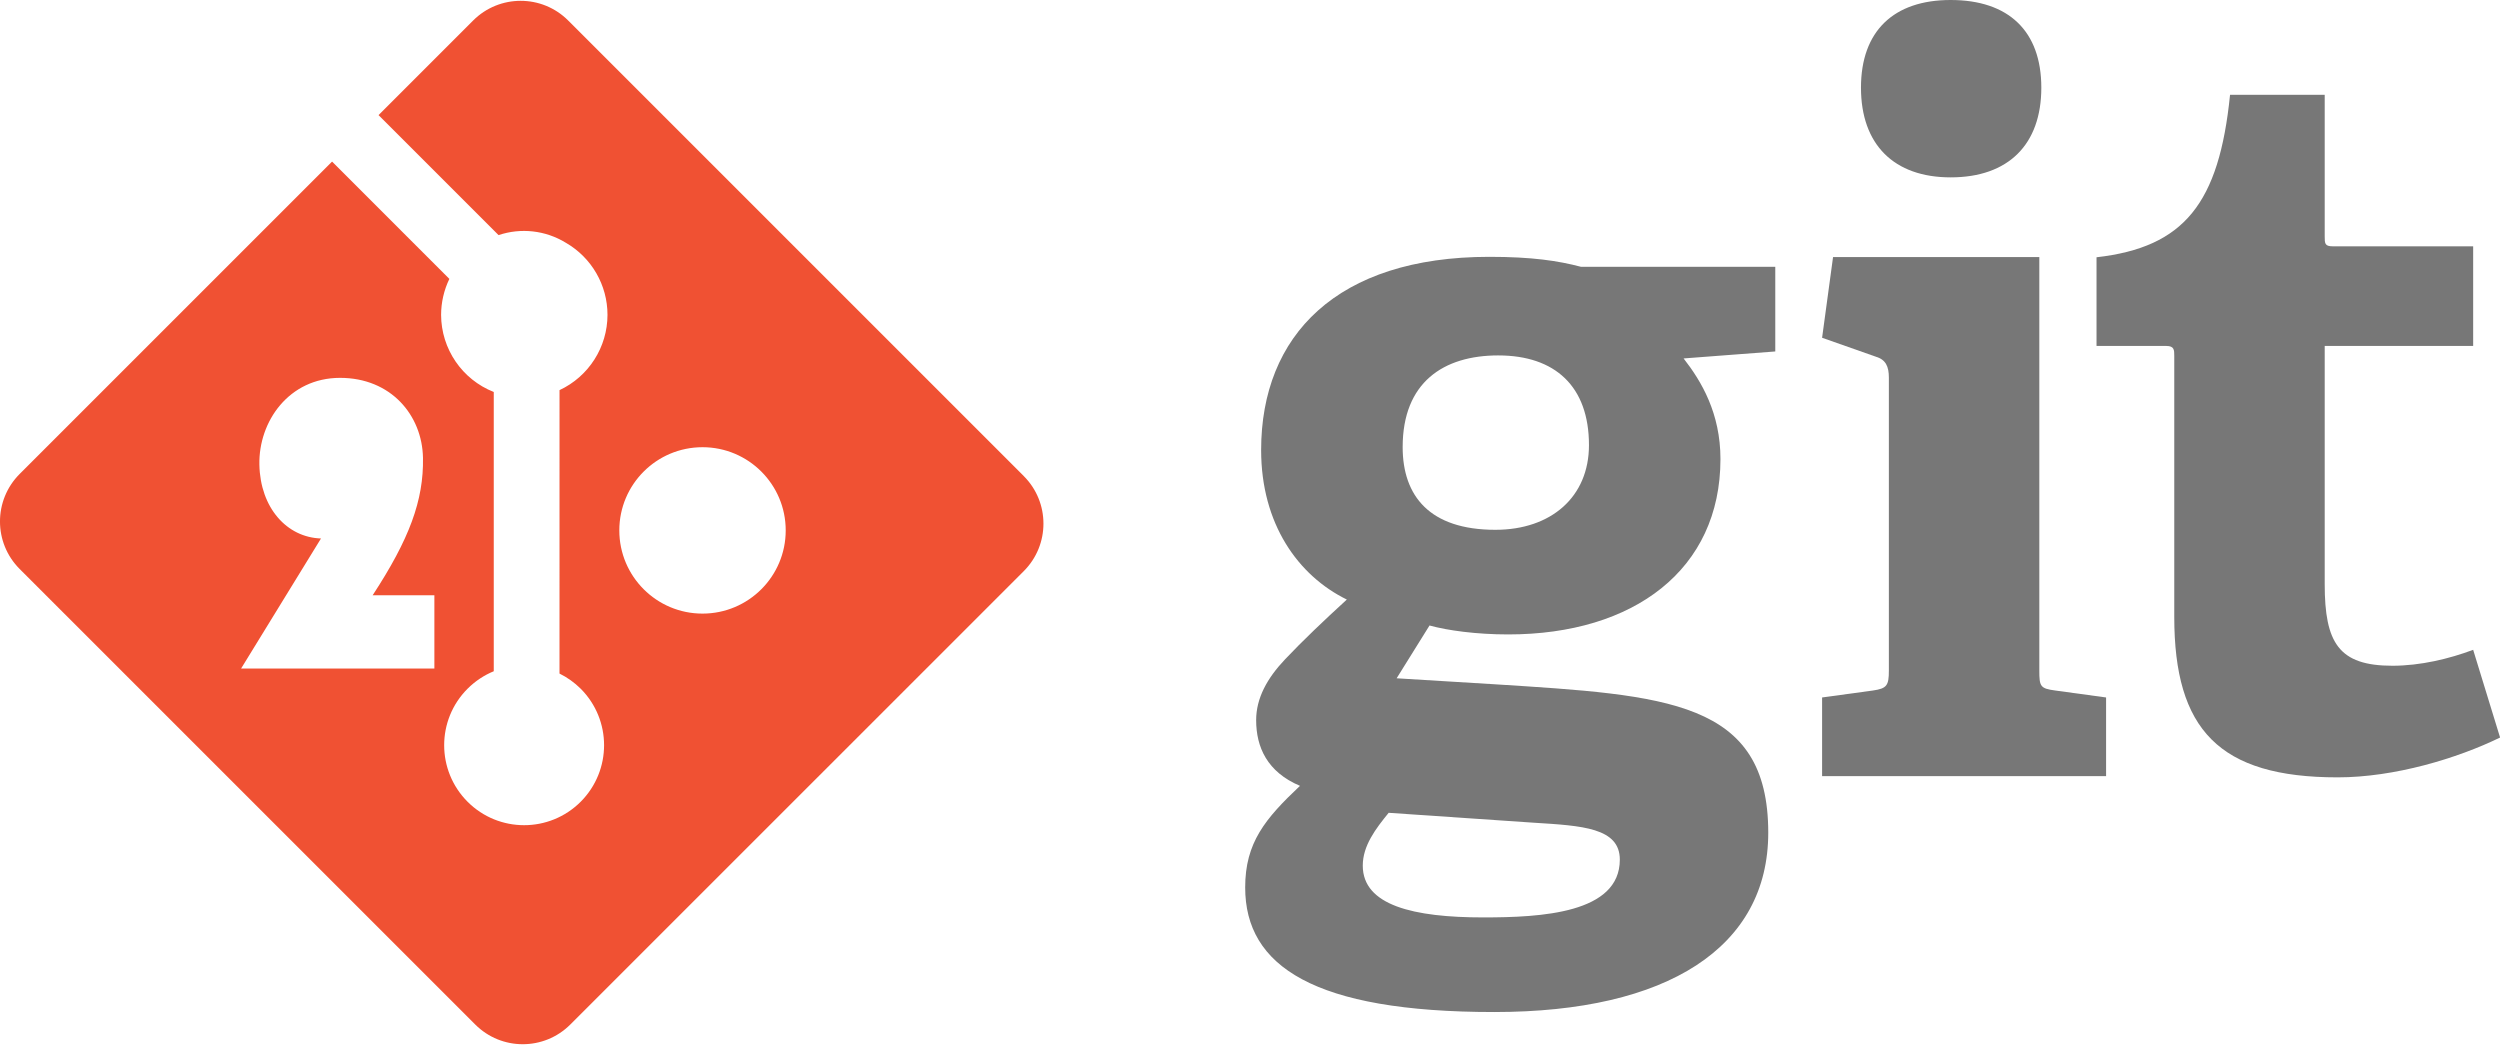
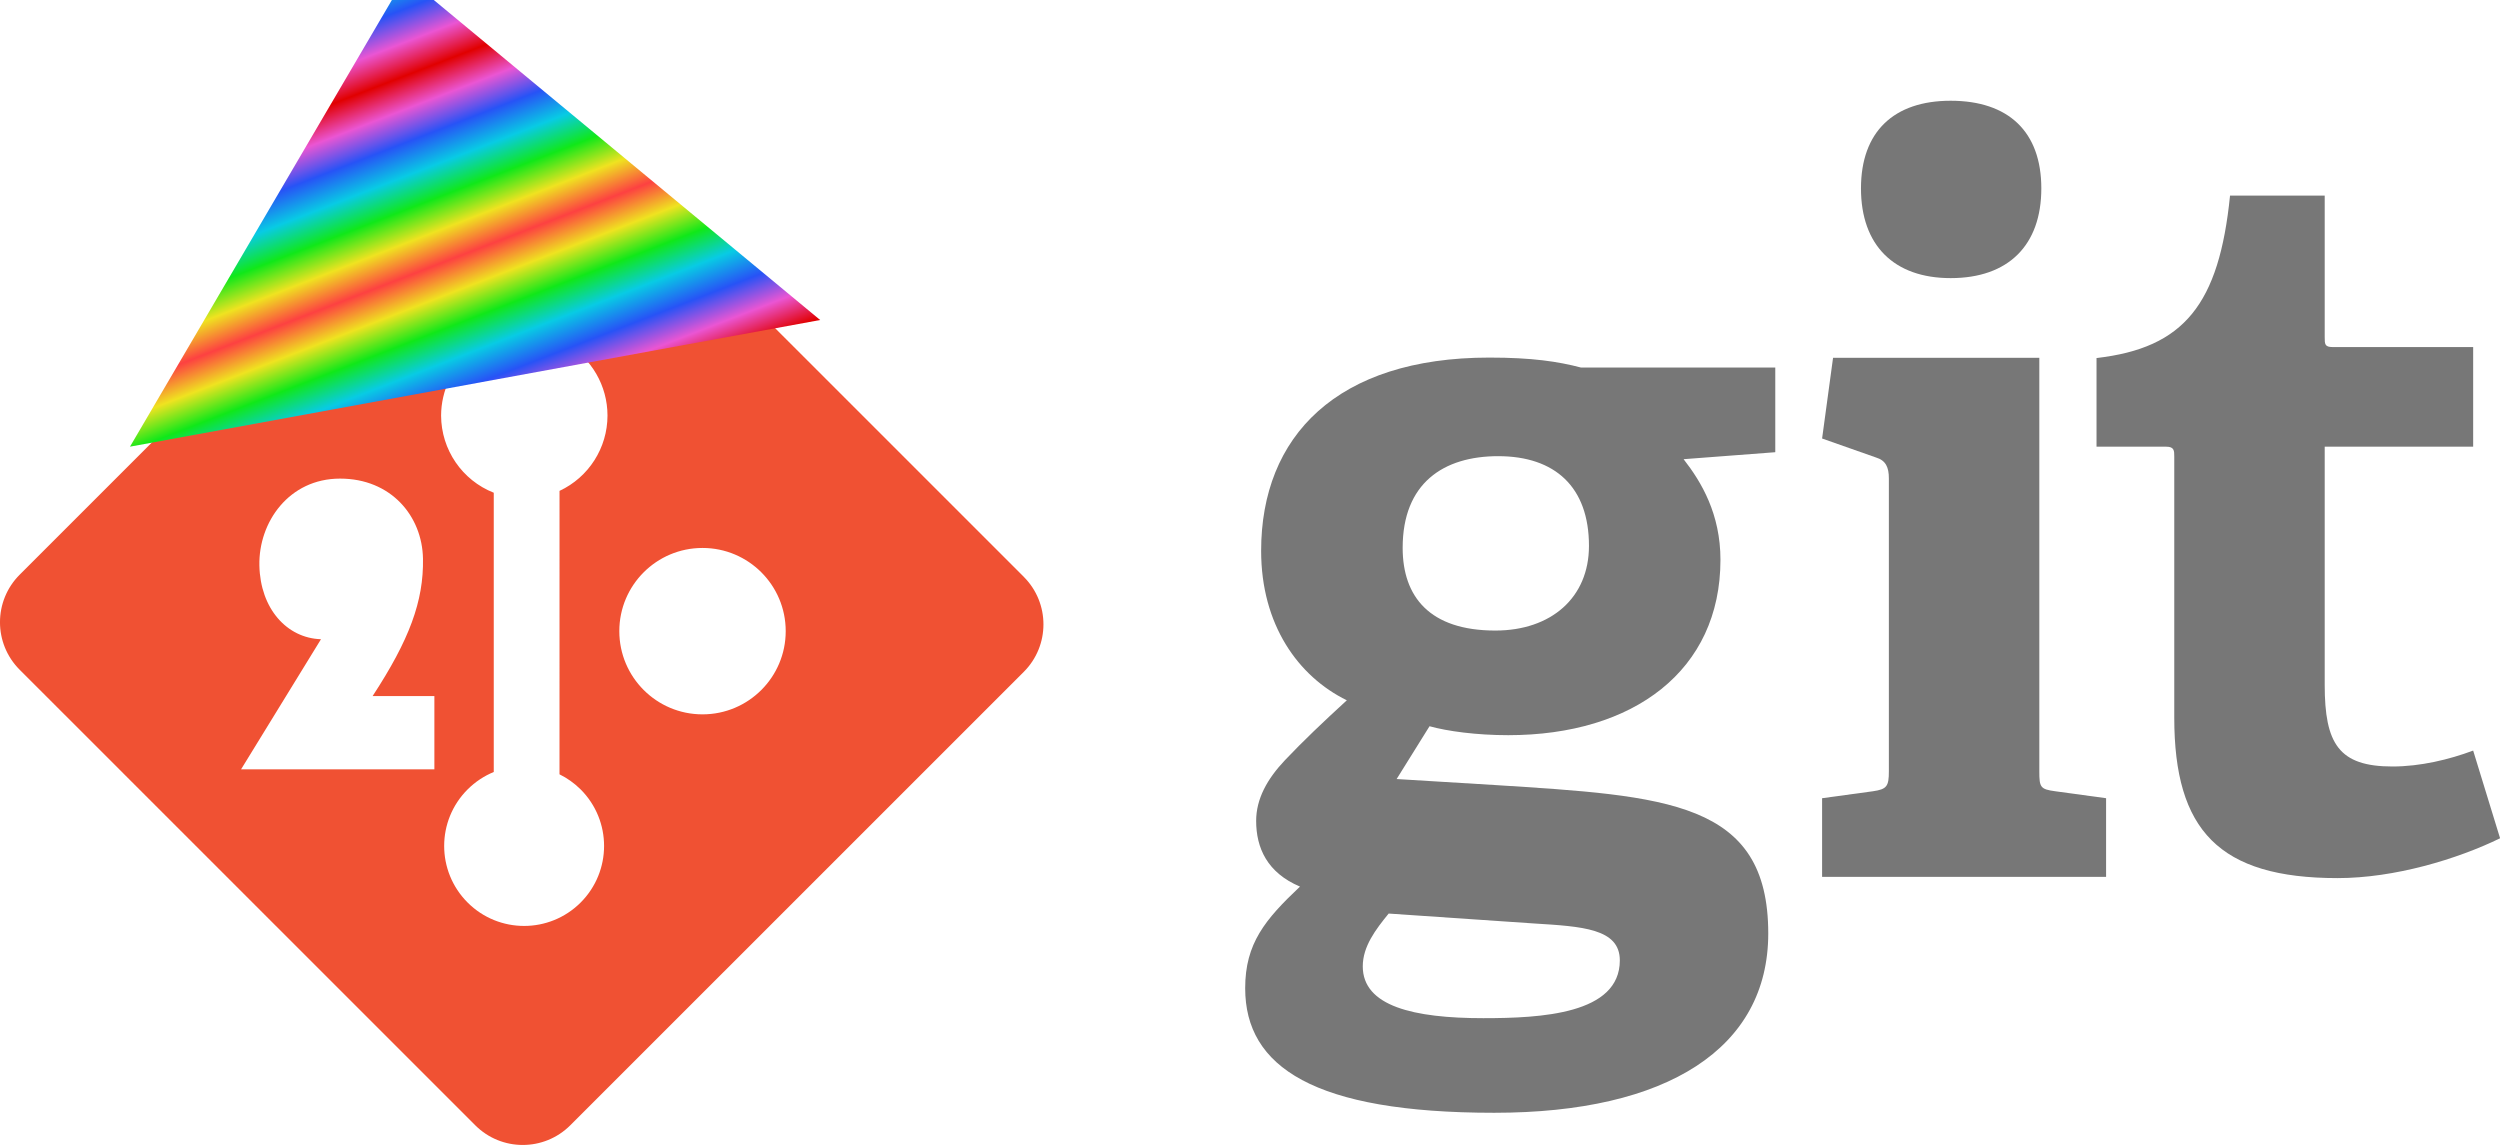
- <svg xmlns="http://www.w3.org/2000/svg" viewBox="0 0 272.96 114.01">
+ <svg xmlns="http://www.w3.org/2000/svg" xmlns:xlink="http://www.w3.org/1999/xlink" viewBox="0 -11 272.96 125.01">
+   <defs>
+     <linearGradient id="rainbowGradient">
+       <stop style="stop-color:#fd4141;stop-opacity:1;" offset="0" />
+       <stop style="stop-color:#efe320;stop-opacity:1;" offset="0.167" />
+       <stop style="stop-color:#10e819;stop-opacity:1;" offset="0.333" />
+       <stop style="stop-color:#08cbe4;stop-opacity:1;" offset="0.5" />
+       <stop style="stop-color:#2753f6;stop-opacity:1;" offset="0.667" />
+       <stop style="stop-color:#ea55d3;stop-opacity:1;" offset="0.833" />
+       <stop style="stop-color:#e10000;stop-opacity:1;" offset="1" />
+     </linearGradient>
+     <linearGradient xlink:href="#rainbowGradient" id="tiltedRainbowGradient" x1="36.601" y1="13.982" x2="43.991" y2="33.094" gradientUnits="userSpaceOnUse" gradientTransform="translate(-1.139279,8.65852)" spreadMethod="reflect" />
+   </defs>
  <path fill="#777777" d="m163.59,38.806c-5.985,0-10.442,2.939-10.442,10.012,0,5.329,2.938,9.028,10.12,9.028,6.088,0,10.222-3.587,10.222-9.248,0-6.416-3.7-9.791-9.9-9.791zm-11.97,49.94c-1.416,1.738-2.828,3.585-2.828,5.765,0,4.348,5.545,5.657,13.162,5.657,6.31,0,14.905-0.442,14.905-6.309,0-3.487-4.135-3.703-9.36-4.03l-15.88-1.083zm32.201-49.611c1.955,2.503,4.025,5.985,4.025,10.989,0,12.075-9.465,19.146-23.169,19.146-3.485,0-6.64-0.434-8.596-0.977l-3.591,5.765,10.66,0.651c18.822,1.199,29.915,1.744,29.915,16.208,0,12.514-10.985,19.581-29.915,19.581-19.69,0-27.196-5.005-27.196-13.598,0-4.897,2.176-7.503,5.984-11.098-3.591-1.518-4.786-4.236-4.786-7.175,0-2.395,1.195-4.57,3.156-6.639,1.958-2.065,4.133-4.135,6.744-6.527-5.33-2.61-9.356-8.268-9.356-16.319,0-12.509,8.269-21.1,24.91-21.1,4.679,0,7.509,0.431,10.011,1.087h21.215v9.245l-10.01,0.762" id="g" />
  <path fill="#777777" d="m212.98,19.366c-6.202,0-9.791-3.593-9.791-9.796,0-6.195,3.589-9.57,9.791-9.57,6.31,0,9.9,3.375,9.9,9.57,0,6.203-3.59,9.796-9.9,9.796zm-14.036,65.376,0-8.59,5.55-0.759c1.524-0.221,1.74-0.544,1.74-2.18v-31.983c0-1.194-0.325-1.959-1.416-2.283l-5.874-2.069,1.196-8.809h22.521v45.144c0,1.744,0.105,1.96,1.741,2.18l5.549,0.759v8.59h-31.008" id="i" />
  <path fill="#777777" d="m272.97,80.526c-4.68,2.282-11.532,4.349-17.736,4.349-12.945,0-17.839-5.217-17.839-17.515v-28.5c0-0.651,0-1.088-0.874-1.088h-7.614v-9.682c9.576-1.091,13.381-5.878,14.578-17.736h10.336v15.453c0,0.759,0,1.087,0.871,1.087h15.338v10.877h-16.209v25.999c0,6.419,1.525,8.919,7.396,8.919,3.05,0,6.201-0.759,8.812-1.739l2.94,9.576" id="t" />
  <path style="fill:#f05133;fill-opacity:1" d="m 56.85,0.09 c -1.877,0 -3.757,0.716 -5.189,2.148 L 41.332,12.568 54.434,25.67 c 2.424,-0.818 5.122,-0.53 7.35,0.838 2.811,1.622 4.544,4.62 4.545,7.865 -0.003,3.525 -2.045,6.73 -5.238,8.223 l -0.002,30.947 c 0.832,0.412 1.616,0.96 2.309,1.65 3.41,3.409 3.41,8.933 0,12.348 -3.411,3.409 -8.937,3.409 -12.344,0 -3.41,-3.415 -3.41,-8.938 0,-12.348 0.843,-0.841 1.817,-1.477 2.857,-1.904 V 42.799 c -3.462,-1.366 -5.74,-4.705 -5.75,-8.426 0.004,-1.358 0.312,-2.698 0.902,-3.922 L 36.256,17.643 2.148,51.748 c -2.866,2.867 -2.866,7.512 0,10.377 l 49.742,49.738 c 2.864,2.865 7.509,2.865 10.377,0 L 111.779,62.359 c 2.865,-2.866 2.865,-7.514 0,-10.379 v -0.004 L 62.035,2.238 C 60.604,0.806 58.727,0.09 56.85,0.09 Z M 37.121,41.256 c 5.571,-0.005 8.98,4.088 9.062,8.738 0.082,4.65 -1.495,8.88 -5.498,15.002 h 6.742 v 8 H 26.322 l 8.725,-14.203 c -3.72,-0.115 -6.631,-3.335 -6.727,-8.057 -0.095,-4.722 3.229,-9.476 8.801,-9.48 z m 39.582,7.572 c 5.017,-3.94e-4 9.084,4.067 9.084,9.084 3.94e-4,5.017 -4.067,9.084 -9.084,9.084 -5.017,3.94e-4 -9.084,-4.067 -9.084,-9.084 -3.94e-4,-5.017 4.067,-9.084 9.084,-9.084 z" id="square" />
+   <path style="fill:url(#tiltedRainbowGradient);fill-opacity:1;stroke:none;stroke-opacity:1" d="M 44.284,-13.549 14.192,37.768 89.55,23.94 Z" id="partyHat" />
</svg>
